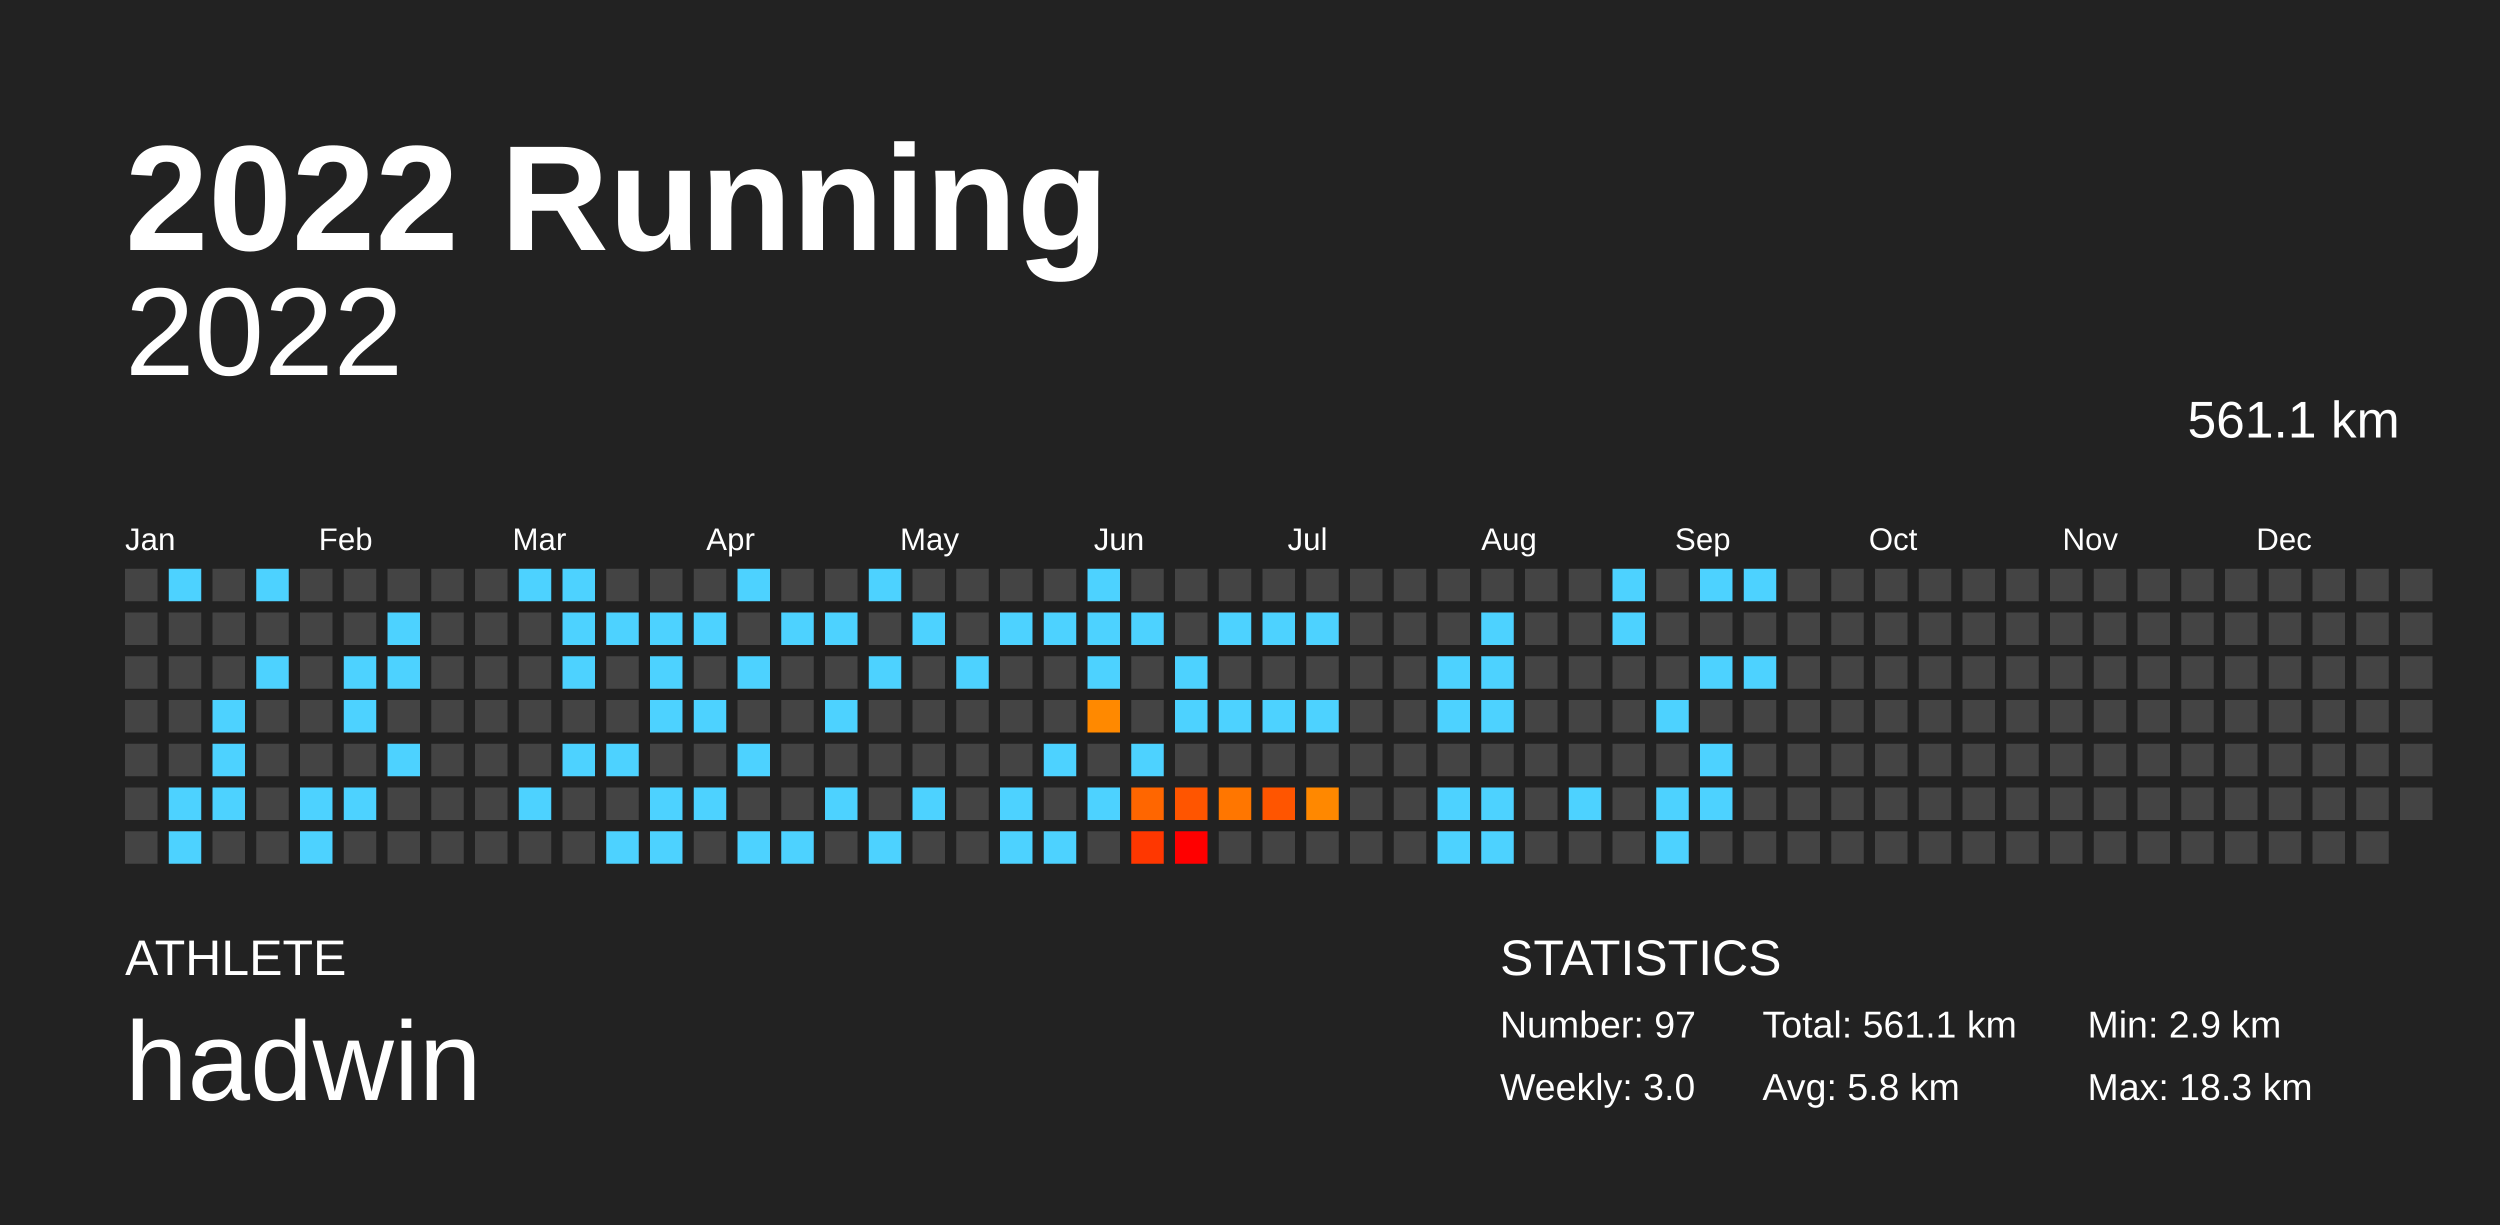
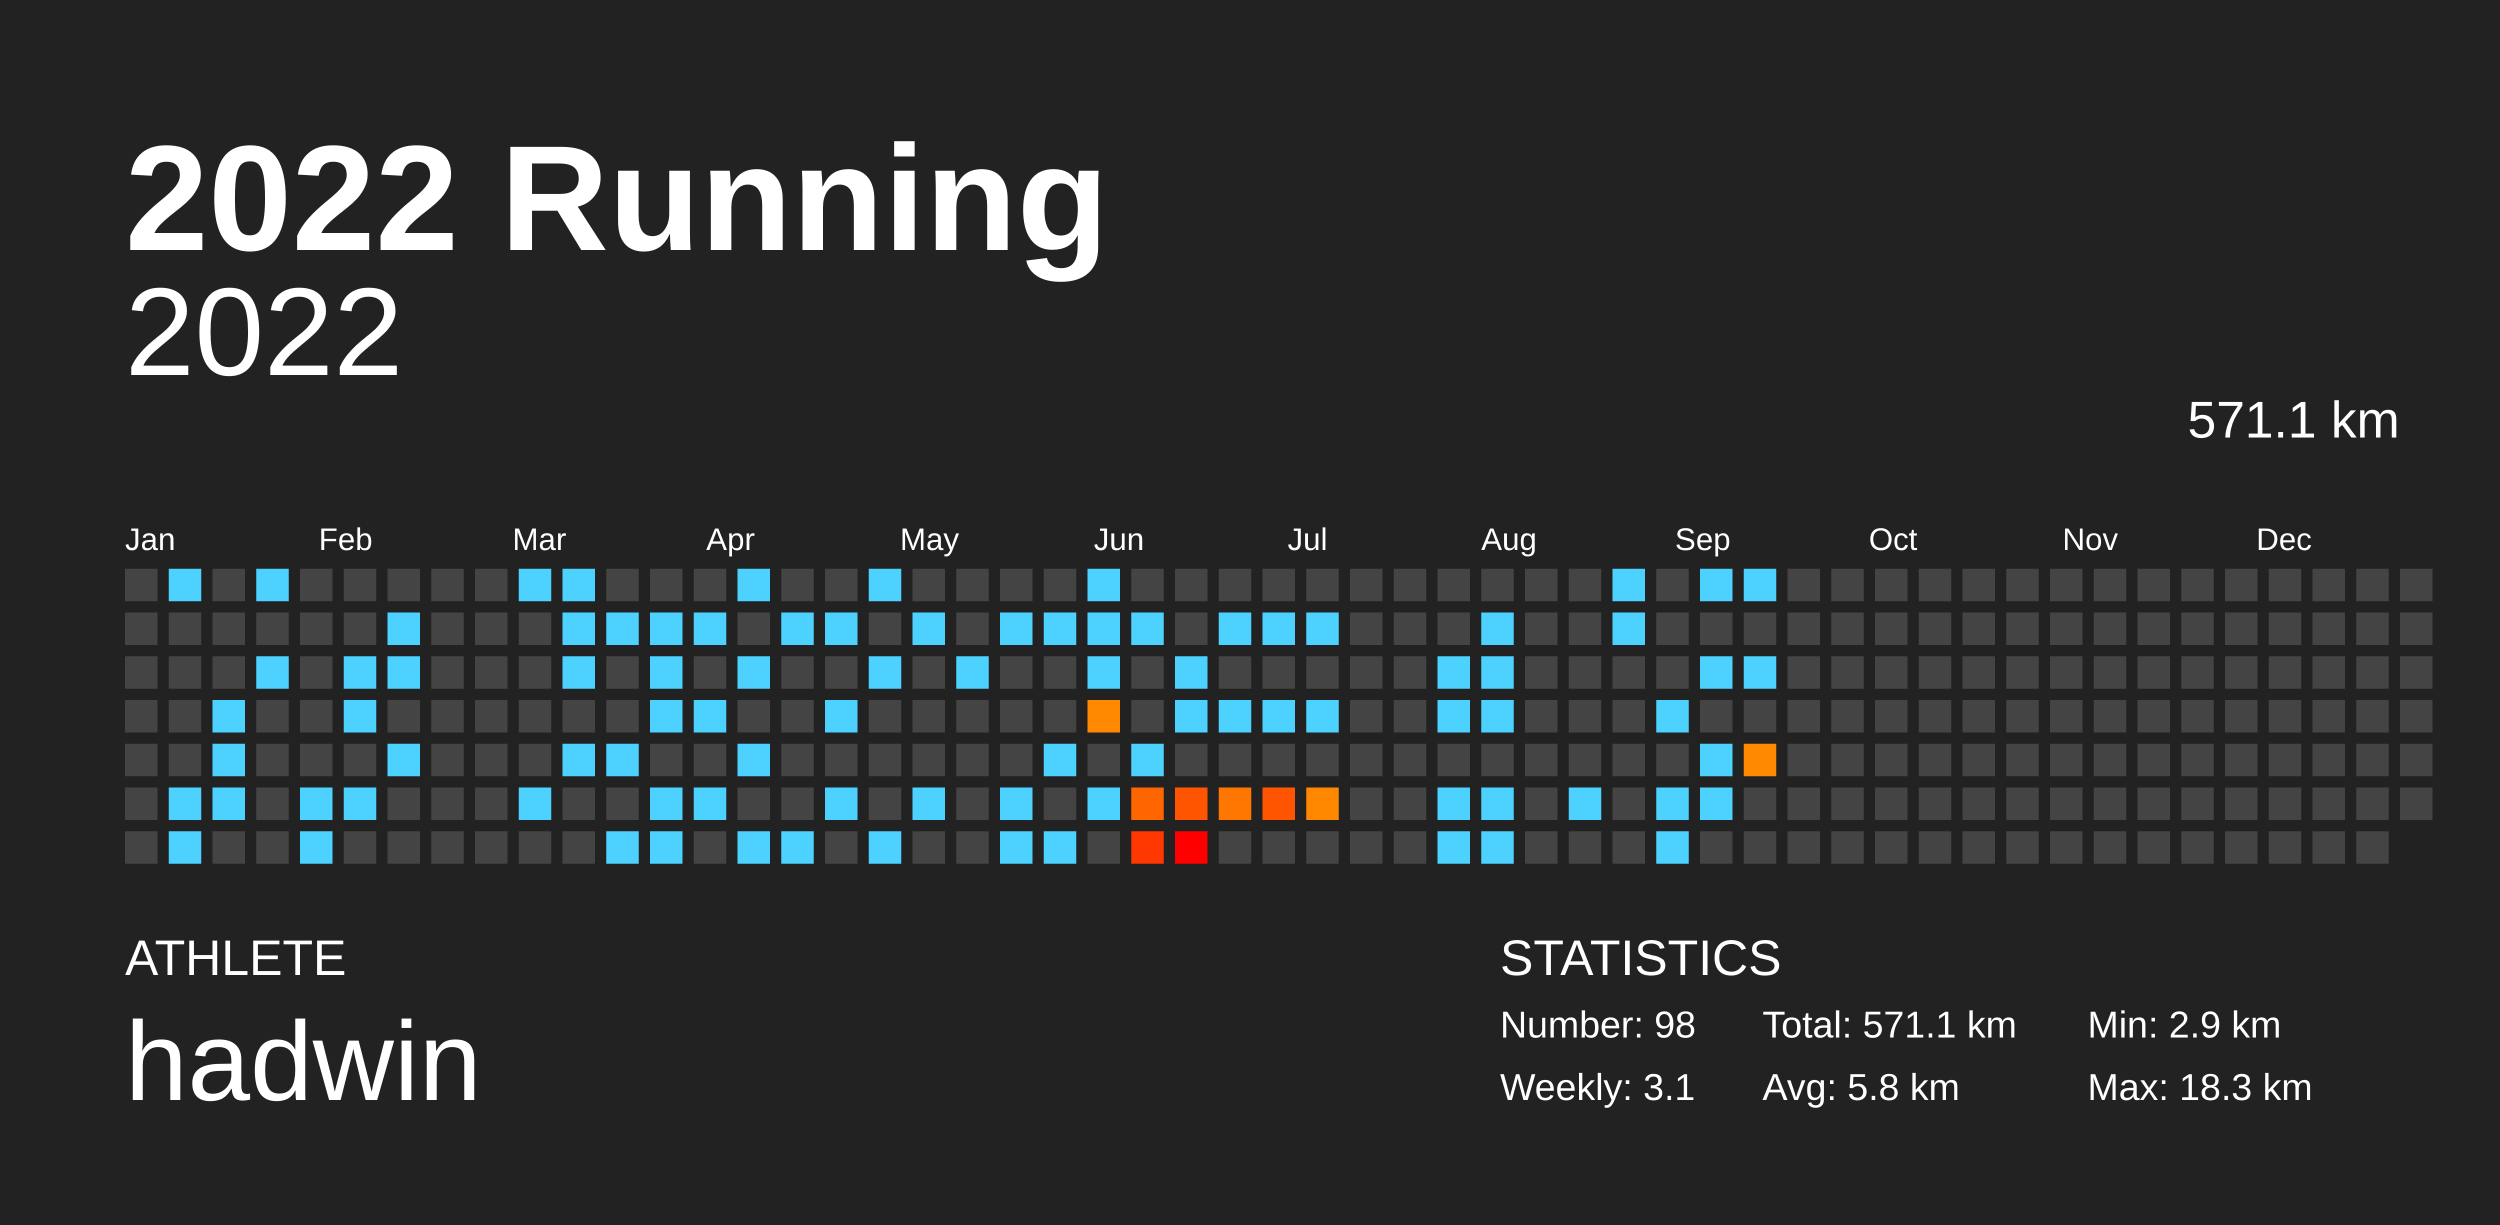
<svg xmlns="http://www.w3.org/2000/svg" baseProfile="full" height="98mm" version="1.1" viewBox="0,0,200,98" width="200mm">
  <defs />
  <rect fill="#222222" height="98" width="200" x="0" y="0" />
  <text fill="#FFFFFF" style="font-size:12px; font-family:Arial; font-weight:bold;" x="10" y="20">2022 Running</text>
  <text fill="#FFFFFF" style="font-size:4px; font-family:Arial" x="10" y="78">ATHLETE</text>
  <text fill="#FFFFFF" style="font-size:9px; font-family:Arial" x="10" y="88">hadwin</text>
  <text fill="#FFFFFF" style="font-size:4px; font-family:Arial" x="120" y="78">STATISTICS</text>
-   <text fill="#FFFFFF" style="font-size:3px; font-family:Arial" x="120" y="83">Number: 97</text>
-   <text fill="#FFFFFF" style="font-size:3px; font-family:Arial" x="120" y="88">Weekly: 3.0</text>
-   <text fill="#FFFFFF" style="font-size:3px; font-family:Arial" x="141" y="83">Total: 561.1 km</text>
+   <text fill="#FFFFFF" style="font-size:3px; font-family:Arial" x="120" y="83">Number: 98</text>
+   <text fill="#FFFFFF" style="font-size:3px; font-family:Arial" x="120" y="88">Weekly: 3.1</text>
+   <text fill="#FFFFFF" style="font-size:3px; font-family:Arial" x="141" y="83">Total: 571.1 km</text>
  <text fill="#FFFFFF" style="font-size:3px; font-family:Arial" x="141" y="88">Avg: 5.8 km</text>
  <text fill="#FFFFFF" style="font-size:3px; font-family:Arial" x="167" y="83">Min: 2.9 km</text>
  <text fill="#FFFFFF" style="font-size:3px; font-family:Arial" x="167" y="88">Max: 18.3 km</text>
  <text alignment-baseline="hanging" fill="#FFFFFF" style="font-size:10.0px; font-family:Arial;" x="10" y="30">2022</text>
-   <text alignment-baseline="hanging" fill="#FFFFFF" style="font-size:4.125px; font-family:Arial;" x="175" y="35">561.1 km</text>
+   <text alignment-baseline="hanging" fill="#FFFFFF" style="font-size:4.125px; font-family:Arial;" x="175" y="35">571.1 km</text>
  <text fill="#FFFFFF" style="font-size:2.5px; font-family:Arial" x="10.0" y="44">Jan</text>
  <text fill="#FFFFFF" style="font-size:2.5px; font-family:Arial" x="25.5" y="44">Feb</text>
  <text fill="#FFFFFF" style="font-size:2.5px; font-family:Arial" x="41.0" y="44">Mar</text>
  <text fill="#FFFFFF" style="font-size:2.5px; font-family:Arial" x="56.5" y="44">Apr</text>
  <text fill="#FFFFFF" style="font-size:2.5px; font-family:Arial" x="72.0" y="44">May</text>
  <text fill="#FFFFFF" style="font-size:2.5px; font-family:Arial" x="87.5" y="44">Jun</text>
  <text fill="#FFFFFF" style="font-size:2.5px; font-family:Arial" x="103.0" y="44">Jul</text>
  <text fill="#FFFFFF" style="font-size:2.5px; font-family:Arial" x="118.5" y="44">Aug</text>
  <text fill="#FFFFFF" style="font-size:2.5px; font-family:Arial" x="134.0" y="44">Sep</text>
  <text fill="#FFFFFF" style="font-size:2.5px; font-family:Arial" x="149.5" y="44">Oct</text>
  <text fill="#FFFFFF" style="font-size:2.5px; font-family:Arial" x="165.0" y="44">Nov</text>
  <text fill="#FFFFFF" style="font-size:2.5px; font-family:Arial" x="180.5" y="44">Dec</text>
  <rect fill="#444444" height="2.6" width="2.6" x="10.0" y="45.5" />
  <rect fill="#444444" height="2.6" width="2.6" x="10.0" y="49.0" />
  <rect fill="#444444" height="2.6" width="2.6" x="10.0" y="52.5" />
  <rect fill="#444444" height="2.6" width="2.6" x="10.0" y="56.0" />
  <rect fill="#444444" height="2.6" width="2.6" x="10.0" y="59.5" />
  <rect fill="#444444" height="2.6" width="2.6" x="10.0" y="63.0" />
  <rect fill="#444444" height="2.6" width="2.6" x="10.0" y="66.5" />
  <rect fill="#4dd2ff" height="2.6" width="2.6" x="13.5" y="45.5" />
  <rect fill="#444444" height="2.6" width="2.6" x="13.5" y="49.0" />
  <rect fill="#444444" height="2.6" width="2.6" x="13.5" y="52.5" />
  <rect fill="#444444" height="2.6" width="2.6" x="13.5" y="56.0" />
  <rect fill="#444444" height="2.6" width="2.6" x="13.5" y="59.5" />
  <rect fill="#4dd2ff" height="2.6" width="2.6" x="13.5" y="63.0" />
  <rect fill="#4dd2ff" height="2.6" width="2.6" x="13.5" y="66.5" />
  <rect fill="#444444" height="2.6" width="2.6" x="17.0" y="45.5" />
  <rect fill="#444444" height="2.6" width="2.6" x="17.0" y="49.0" />
  <rect fill="#444444" height="2.6" width="2.6" x="17.0" y="52.5" />
  <rect fill="#4dd2ff" height="2.6" width="2.6" x="17.0" y="56.0" />
  <rect fill="#4dd2ff" height="2.6" width="2.6" x="17.0" y="59.5" />
  <rect fill="#4dd2ff" height="2.6" width="2.6" x="17.0" y="63.0" />
  <rect fill="#444444" height="2.6" width="2.6" x="17.0" y="66.5" />
  <rect fill="#4dd2ff" height="2.6" width="2.6" x="20.5" y="45.5" />
  <rect fill="#444444" height="2.6" width="2.6" x="20.5" y="49.0" />
  <rect fill="#4dd2ff" height="2.6" width="2.6" x="20.5" y="52.5" />
  <rect fill="#444444" height="2.6" width="2.6" x="20.5" y="56.0" />
  <rect fill="#444444" height="2.6" width="2.6" x="20.5" y="59.5" />
  <rect fill="#444444" height="2.6" width="2.6" x="20.5" y="63.0" />
  <rect fill="#444444" height="2.6" width="2.6" x="20.5" y="66.5" />
  <rect fill="#444444" height="2.6" width="2.6" x="24.0" y="45.5" />
  <rect fill="#444444" height="2.6" width="2.6" x="24.0" y="49.0" />
  <rect fill="#444444" height="2.6" width="2.6" x="24.0" y="52.5" />
  <rect fill="#444444" height="2.6" width="2.6" x="24.0" y="56.0" />
  <rect fill="#444444" height="2.6" width="2.6" x="24.0" y="59.5" />
  <rect fill="#4dd2ff" height="2.6" width="2.6" x="24.0" y="63.0" />
  <rect fill="#4dd2ff" height="2.6" width="2.6" x="24.0" y="66.5" />
  <rect fill="#444444" height="2.6" width="2.6" x="27.5" y="45.5" />
  <rect fill="#444444" height="2.6" width="2.6" x="27.5" y="49.0" />
  <rect fill="#4dd2ff" height="2.6" width="2.6" x="27.5" y="52.5" />
  <rect fill="#4dd2ff" height="2.6" width="2.6" x="27.5" y="56.0" />
  <rect fill="#444444" height="2.6" width="2.6" x="27.5" y="59.5" />
  <rect fill="#4dd2ff" height="2.6" width="2.6" x="27.5" y="63.0" />
  <rect fill="#444444" height="2.6" width="2.6" x="27.5" y="66.5" />
  <rect fill="#444444" height="2.6" width="2.6" x="31.0" y="45.5" />
  <rect fill="#4dd2ff" height="2.6" width="2.6" x="31.0" y="49.0" />
  <rect fill="#4dd2ff" height="2.6" width="2.6" x="31.0" y="52.5" />
  <rect fill="#444444" height="2.6" width="2.6" x="31.0" y="56.0" />
  <rect fill="#4dd2ff" height="2.6" width="2.6" x="31.0" y="59.5" />
  <rect fill="#444444" height="2.6" width="2.6" x="31.0" y="63.0" />
  <rect fill="#444444" height="2.6" width="2.6" x="31.0" y="66.5" />
  <rect fill="#444444" height="2.6" width="2.6" x="34.5" y="45.5" />
  <rect fill="#444444" height="2.6" width="2.6" x="34.5" y="49.0" />
  <rect fill="#444444" height="2.6" width="2.6" x="34.5" y="52.5" />
  <rect fill="#444444" height="2.6" width="2.6" x="34.5" y="56.0" />
  <rect fill="#444444" height="2.6" width="2.6" x="34.5" y="59.5" />
  <rect fill="#444444" height="2.6" width="2.6" x="34.5" y="63.0" />
  <rect fill="#444444" height="2.6" width="2.6" x="34.5" y="66.5" />
  <rect fill="#444444" height="2.6" width="2.6" x="38.0" y="45.5" />
  <rect fill="#444444" height="2.6" width="2.6" x="38.0" y="49.0" />
  <rect fill="#444444" height="2.6" width="2.6" x="38.0" y="52.5" />
  <rect fill="#444444" height="2.6" width="2.6" x="38.0" y="56.0" />
  <rect fill="#444444" height="2.6" width="2.6" x="38.0" y="59.5" />
  <rect fill="#444444" height="2.6" width="2.6" x="38.0" y="63.0" />
  <rect fill="#444444" height="2.6" width="2.6" x="38.0" y="66.5" />
  <rect fill="#4dd2ff" height="2.6" width="2.6" x="41.5" y="45.5" />
  <rect fill="#444444" height="2.6" width="2.6" x="41.5" y="49.0" />
  <rect fill="#444444" height="2.6" width="2.6" x="41.5" y="52.5" />
  <rect fill="#444444" height="2.6" width="2.6" x="41.5" y="56.0" />
  <rect fill="#444444" height="2.6" width="2.6" x="41.5" y="59.5" />
  <rect fill="#4dd2ff" height="2.6" width="2.6" x="41.5" y="63.0" />
  <rect fill="#444444" height="2.6" width="2.6" x="41.5" y="66.5" />
  <rect fill="#4dd2ff" height="2.6" width="2.6" x="45.0" y="45.5" />
  <rect fill="#4dd2ff" height="2.6" width="2.6" x="45.0" y="49.0" />
  <rect fill="#4dd2ff" height="2.6" width="2.6" x="45.0" y="52.5" />
  <rect fill="#444444" height="2.6" width="2.6" x="45.0" y="56.0" />
  <rect fill="#4dd2ff" height="2.6" width="2.6" x="45.0" y="59.5" />
  <rect fill="#444444" height="2.6" width="2.6" x="45.0" y="63.0" />
  <rect fill="#444444" height="2.6" width="2.6" x="45.0" y="66.5" />
  <rect fill="#444444" height="2.6" width="2.6" x="48.5" y="45.5" />
  <rect fill="#4dd2ff" height="2.6" width="2.6" x="48.5" y="49.0" />
  <rect fill="#444444" height="2.6" width="2.6" x="48.5" y="52.5" />
  <rect fill="#444444" height="2.6" width="2.6" x="48.5" y="56.0" />
  <rect fill="#4dd2ff" height="2.6" width="2.6" x="48.5" y="59.5" />
  <rect fill="#444444" height="2.6" width="2.6" x="48.5" y="63.0" />
  <rect fill="#4dd2ff" height="2.6" width="2.6" x="48.5" y="66.5" />
  <rect fill="#444444" height="2.6" width="2.6" x="52.0" y="45.5" />
  <rect fill="#4dd2ff" height="2.6" width="2.6" x="52.0" y="49.0" />
  <rect fill="#4dd2ff" height="2.6" width="2.6" x="52.0" y="52.5" />
  <rect fill="#4dd2ff" height="2.6" width="2.6" x="52.0" y="56.0" />
  <rect fill="#444444" height="2.6" width="2.6" x="52.0" y="59.5" />
  <rect fill="#4dd2ff" height="2.6" width="2.6" x="52.0" y="63.0" />
  <rect fill="#4dd2ff" height="2.6" width="2.6" x="52.0" y="66.5" />
  <rect fill="#444444" height="2.6" width="2.6" x="55.5" y="45.5" />
  <rect fill="#4dd2ff" height="2.6" width="2.6" x="55.5" y="49.0" />
  <rect fill="#444444" height="2.6" width="2.6" x="55.5" y="52.5" />
  <rect fill="#4dd2ff" height="2.6" width="2.6" x="55.5" y="56.0" />
  <rect fill="#444444" height="2.6" width="2.6" x="55.5" y="59.5" />
  <rect fill="#4dd2ff" height="2.6" width="2.6" x="55.5" y="63.0" />
  <rect fill="#444444" height="2.6" width="2.6" x="55.5" y="66.5" />
  <rect fill="#4dd2ff" height="2.6" width="2.6" x="59.0" y="45.5" />
  <rect fill="#444444" height="2.6" width="2.6" x="59.0" y="49.0" />
  <rect fill="#4dd2ff" height="2.6" width="2.6" x="59.0" y="52.5" />
  <rect fill="#444444" height="2.6" width="2.6" x="59.0" y="56.0" />
  <rect fill="#4dd2ff" height="2.6" width="2.6" x="59.0" y="59.5" />
  <rect fill="#444444" height="2.6" width="2.6" x="59.0" y="63.0" />
  <rect fill="#4dd2ff" height="2.6" width="2.6" x="59.0" y="66.5" />
  <rect fill="#444444" height="2.6" width="2.6" x="62.5" y="45.5" />
  <rect fill="#4dd2ff" height="2.6" width="2.6" x="62.5" y="49.0" />
  <rect fill="#444444" height="2.6" width="2.6" x="62.5" y="52.5" />
  <rect fill="#444444" height="2.6" width="2.6" x="62.5" y="56.0" />
  <rect fill="#444444" height="2.6" width="2.6" x="62.5" y="59.5" />
  <rect fill="#444444" height="2.6" width="2.6" x="62.5" y="63.0" />
  <rect fill="#4dd2ff" height="2.6" width="2.6" x="62.5" y="66.5" />
  <rect fill="#444444" height="2.6" width="2.6" x="66.0" y="45.5" />
  <rect fill="#4dd2ff" height="2.6" width="2.6" x="66.0" y="49.0" />
  <rect fill="#444444" height="2.6" width="2.6" x="66.0" y="52.5" />
  <rect fill="#4dd2ff" height="2.6" width="2.6" x="66.0" y="56.0" />
  <rect fill="#444444" height="2.6" width="2.6" x="66.0" y="59.5" />
  <rect fill="#4dd2ff" height="2.6" width="2.6" x="66.0" y="63.0" />
  <rect fill="#444444" height="2.6" width="2.6" x="66.0" y="66.5" />
  <rect fill="#4dd2ff" height="2.6" width="2.6" x="69.5" y="45.5" />
  <rect fill="#444444" height="2.6" width="2.6" x="69.5" y="49.0" />
  <rect fill="#4dd2ff" height="2.6" width="2.6" x="69.5" y="52.5" />
  <rect fill="#444444" height="2.6" width="2.6" x="69.5" y="56.0" />
  <rect fill="#444444" height="2.6" width="2.6" x="69.5" y="59.5" />
  <rect fill="#444444" height="2.6" width="2.6" x="69.5" y="63.0" />
  <rect fill="#4dd2ff" height="2.6" width="2.6" x="69.5" y="66.5" />
  <rect fill="#444444" height="2.6" width="2.6" x="73.0" y="45.5" />
  <rect fill="#4dd2ff" height="2.6" width="2.6" x="73.0" y="49.0" />
  <rect fill="#444444" height="2.6" width="2.6" x="73.0" y="52.5" />
  <rect fill="#444444" height="2.6" width="2.6" x="73.0" y="56.0" />
  <rect fill="#444444" height="2.6" width="2.6" x="73.0" y="59.5" />
  <rect fill="#4dd2ff" height="2.6" width="2.6" x="73.0" y="63.0" />
  <rect fill="#444444" height="2.6" width="2.6" x="73.0" y="66.5" />
  <rect fill="#444444" height="2.6" width="2.6" x="76.5" y="45.5" />
  <rect fill="#444444" height="2.6" width="2.6" x="76.5" y="49.0" />
  <rect fill="#4dd2ff" height="2.6" width="2.6" x="76.5" y="52.5" />
  <rect fill="#444444" height="2.6" width="2.6" x="76.5" y="56.0" />
  <rect fill="#444444" height="2.6" width="2.6" x="76.5" y="59.5" />
  <rect fill="#444444" height="2.6" width="2.6" x="76.5" y="63.0" />
  <rect fill="#444444" height="2.6" width="2.6" x="76.5" y="66.5" />
  <rect fill="#444444" height="2.6" width="2.6" x="80.0" y="45.5" />
  <rect fill="#4dd2ff" height="2.6" width="2.6" x="80.0" y="49.0" />
  <rect fill="#444444" height="2.6" width="2.6" x="80.0" y="52.5" />
  <rect fill="#444444" height="2.6" width="2.6" x="80.0" y="56.0" />
  <rect fill="#444444" height="2.6" width="2.6" x="80.0" y="59.5" />
  <rect fill="#4dd2ff" height="2.6" width="2.6" x="80.0" y="63.0" />
  <rect fill="#4dd2ff" height="2.6" width="2.6" x="80.0" y="66.5" />
  <rect fill="#444444" height="2.6" width="2.6" x="83.5" y="45.5" />
  <rect fill="#4dd2ff" height="2.6" width="2.6" x="83.5" y="49.0" />
  <rect fill="#444444" height="2.6" width="2.6" x="83.5" y="52.5" />
  <rect fill="#444444" height="2.6" width="2.6" x="83.5" y="56.0" />
  <rect fill="#4dd2ff" height="2.6" width="2.6" x="83.5" y="59.5" />
  <rect fill="#444444" height="2.6" width="2.6" x="83.5" y="63.0" />
  <rect fill="#4dd2ff" height="2.6" width="2.6" x="83.5" y="66.5" />
  <rect fill="#4dd2ff" height="2.6" width="2.6" x="87.0" y="45.5" />
  <rect fill="#4dd2ff" height="2.6" width="2.6" x="87.0" y="49.0" />
  <rect fill="#4dd2ff" height="2.6" width="2.6" x="87.0" y="52.5" />
  <rect fill="#ff8900" height="2.6" width="2.6" x="87.0" y="56.0" />
  <rect fill="#444444" height="2.6" width="2.6" x="87.0" y="59.5" />
  <rect fill="#4dd2ff" height="2.6" width="2.6" x="87.0" y="63.0" />
  <rect fill="#444444" height="2.6" width="2.6" x="87.0" y="66.5" />
  <rect fill="#444444" height="2.6" width="2.6" x="90.5" y="45.5" />
  <rect fill="#4dd2ff" height="2.6" width="2.6" x="90.5" y="49.0" />
  <rect fill="#444444" height="2.6" width="2.6" x="90.5" y="52.5" />
  <rect fill="#444444" height="2.6" width="2.6" x="90.5" y="56.0" />
  <rect fill="#4dd2ff" height="2.6" width="2.6" x="90.5" y="59.5" />
  <rect fill="#ff6600" height="2.6" width="2.6" x="90.5" y="63.0" />
  <rect fill="#ff3700" height="2.6" width="2.6" x="90.5" y="66.5" />
  <rect fill="#444444" height="2.6" width="2.6" x="94.0" y="45.5" />
  <rect fill="#444444" height="2.6" width="2.6" x="94.0" y="49.0" />
  <rect fill="#4dd2ff" height="2.6" width="2.6" x="94.0" y="52.5" />
  <rect fill="#4dd2ff" height="2.6" width="2.6" x="94.0" y="56.0" />
  <rect fill="#444444" height="2.6" width="2.6" x="94.0" y="59.5" />
  <rect fill="#ff5500" height="2.6" width="2.6" x="94.0" y="63.0" />
  <rect fill="#ff0000" height="2.6" width="2.6" x="94.0" y="66.5" />
  <rect fill="#444444" height="2.6" width="2.6" x="97.5" y="45.5" />
  <rect fill="#4dd2ff" height="2.6" width="2.6" x="97.5" y="49.0" />
  <rect fill="#444444" height="2.6" width="2.6" x="97.5" y="52.5" />
  <rect fill="#4dd2ff" height="2.6" width="2.6" x="97.5" y="56.0" />
  <rect fill="#444444" height="2.6" width="2.6" x="97.5" y="59.5" />
  <rect fill="#ff7600" height="2.6" width="2.6" x="97.5" y="63.0" />
  <rect fill="#444444" height="2.6" width="2.6" x="97.5" y="66.5" />
  <rect fill="#444444" height="2.6" width="2.6" x="101.0" y="45.5" />
  <rect fill="#4dd2ff" height="2.6" width="2.6" x="101.0" y="49.0" />
  <rect fill="#444444" height="2.6" width="2.6" x="101.0" y="52.5" />
  <rect fill="#4dd2ff" height="2.6" width="2.6" x="101.0" y="56.0" />
  <rect fill="#444444" height="2.6" width="2.6" x="101.0" y="59.5" />
  <rect fill="#ff5500" height="2.6" width="2.6" x="101.0" y="63.0" />
  <rect fill="#444444" height="2.6" width="2.6" x="101.0" y="66.5" />
  <rect fill="#444444" height="2.6" width="2.6" x="104.5" y="45.5" />
  <rect fill="#4dd2ff" height="2.6" width="2.6" x="104.5" y="49.0" />
  <rect fill="#444444" height="2.6" width="2.6" x="104.5" y="52.5" />
  <rect fill="#4dd2ff" height="2.6" width="2.6" x="104.5" y="56.0" />
  <rect fill="#444444" height="2.6" width="2.6" x="104.5" y="59.5" />
  <rect fill="#ff8800" height="2.6" width="2.6" x="104.5" y="63.0" />
  <rect fill="#444444" height="2.6" width="2.6" x="104.5" y="66.5" />
  <rect fill="#444444" height="2.6" width="2.6" x="108.0" y="45.5" />
  <rect fill="#444444" height="2.6" width="2.6" x="108.0" y="49.0" />
  <rect fill="#444444" height="2.6" width="2.6" x="108.0" y="52.5" />
  <rect fill="#444444" height="2.6" width="2.6" x="108.0" y="56.0" />
  <rect fill="#444444" height="2.6" width="2.6" x="108.0" y="59.5" />
  <rect fill="#444444" height="2.6" width="2.6" x="108.0" y="63.0" />
  <rect fill="#444444" height="2.6" width="2.6" x="108.0" y="66.5" />
  <rect fill="#444444" height="2.6" width="2.6" x="111.5" y="45.5" />
  <rect fill="#444444" height="2.6" width="2.6" x="111.5" y="49.0" />
  <rect fill="#444444" height="2.6" width="2.6" x="111.5" y="52.5" />
  <rect fill="#444444" height="2.6" width="2.6" x="111.5" y="56.0" />
  <rect fill="#444444" height="2.6" width="2.6" x="111.5" y="59.5" />
  <rect fill="#444444" height="2.6" width="2.6" x="111.5" y="63.0" />
  <rect fill="#444444" height="2.6" width="2.6" x="111.5" y="66.5" />
  <rect fill="#444444" height="2.6" width="2.6" x="115.0" y="45.5" />
  <rect fill="#444444" height="2.6" width="2.6" x="115.0" y="49.0" />
  <rect fill="#4dd2ff" height="2.6" width="2.6" x="115.0" y="52.5" />
  <rect fill="#4dd2ff" height="2.6" width="2.6" x="115.0" y="56.0" />
  <rect fill="#444444" height="2.6" width="2.6" x="115.0" y="59.5" />
  <rect fill="#4dd2ff" height="2.6" width="2.6" x="115.0" y="63.0" />
  <rect fill="#4dd2ff" height="2.6" width="2.6" x="115.0" y="66.5" />
  <rect fill="#444444" height="2.6" width="2.6" x="118.5" y="45.5" />
  <rect fill="#4dd2ff" height="2.6" width="2.6" x="118.5" y="49.0" />
  <rect fill="#4dd2ff" height="2.6" width="2.6" x="118.5" y="52.5" />
  <rect fill="#4dd2ff" height="2.6" width="2.6" x="118.5" y="56.0" />
  <rect fill="#444444" height="2.6" width="2.6" x="118.5" y="59.5" />
  <rect fill="#4dd2ff" height="2.6" width="2.6" x="118.5" y="63.0" />
  <rect fill="#4dd2ff" height="2.6" width="2.6" x="118.5" y="66.5" />
  <rect fill="#444444" height="2.6" width="2.6" x="122.0" y="45.5" />
  <rect fill="#444444" height="2.6" width="2.6" x="122.0" y="49.0" />
  <rect fill="#444444" height="2.6" width="2.6" x="122.0" y="52.5" />
  <rect fill="#444444" height="2.6" width="2.6" x="122.0" y="56.0" />
  <rect fill="#444444" height="2.6" width="2.6" x="122.0" y="59.5" />
  <rect fill="#444444" height="2.6" width="2.6" x="122.0" y="63.0" />
  <rect fill="#444444" height="2.6" width="2.6" x="122.0" y="66.5" />
  <rect fill="#444444" height="2.6" width="2.6" x="125.5" y="45.5" />
  <rect fill="#444444" height="2.6" width="2.6" x="125.5" y="49.0" />
  <rect fill="#444444" height="2.6" width="2.6" x="125.5" y="52.5" />
  <rect fill="#444444" height="2.6" width="2.6" x="125.5" y="56.0" />
  <rect fill="#444444" height="2.6" width="2.6" x="125.5" y="59.5" />
  <rect fill="#4dd2ff" height="2.6" width="2.6" x="125.5" y="63.0" />
  <rect fill="#444444" height="2.6" width="2.6" x="125.5" y="66.5" />
  <rect fill="#4dd2ff" height="2.6" width="2.6" x="129.0" y="45.5" />
  <rect fill="#4dd2ff" height="2.6" width="2.6" x="129.0" y="49.0" />
  <rect fill="#444444" height="2.6" width="2.6" x="129.0" y="52.5" />
  <rect fill="#444444" height="2.6" width="2.6" x="129.0" y="56.0" />
  <rect fill="#444444" height="2.6" width="2.6" x="129.0" y="59.5" />
  <rect fill="#444444" height="2.6" width="2.6" x="129.0" y="63.0" />
  <rect fill="#444444" height="2.6" width="2.6" x="129.0" y="66.5" />
  <rect fill="#444444" height="2.6" width="2.6" x="132.5" y="45.5" />
  <rect fill="#444444" height="2.6" width="2.6" x="132.5" y="49.0" />
  <rect fill="#444444" height="2.6" width="2.6" x="132.5" y="52.5" />
  <rect fill="#4dd2ff" height="2.6" width="2.6" x="132.5" y="56.0" />
  <rect fill="#444444" height="2.6" width="2.6" x="132.5" y="59.5" />
  <rect fill="#4dd2ff" height="2.6" width="2.6" x="132.5" y="63.0" />
  <rect fill="#4dd2ff" height="2.6" width="2.6" x="132.5" y="66.5" />
  <rect fill="#4dd2ff" height="2.6" width="2.6" x="136.0" y="45.5" />
  <rect fill="#444444" height="2.6" width="2.6" x="136.0" y="49.0" />
  <rect fill="#4dd2ff" height="2.6" width="2.6" x="136.0" y="52.5" />
  <rect fill="#444444" height="2.6" width="2.6" x="136.0" y="56.0" />
  <rect fill="#4dd2ff" height="2.6" width="2.6" x="136.0" y="59.5" />
  <rect fill="#4dd2ff" height="2.6" width="2.6" x="136.0" y="63.0" />
  <rect fill="#444444" height="2.6" width="2.6" x="136.0" y="66.5" />
  <rect fill="#4dd2ff" height="2.6" width="2.6" x="139.5" y="45.5" />
  <rect fill="#444444" height="2.6" width="2.6" x="139.5" y="49.0" />
  <rect fill="#4dd2ff" height="2.6" width="2.6" x="139.5" y="52.5" />
  <rect fill="#444444" height="2.6" width="2.6" x="139.5" y="56.0" />
-   <rect fill="#444444" height="2.6" width="2.6" x="139.5" y="59.5" />
+   <rect fill="#ff8900" height="2.6" width="2.6" x="139.5" y="59.5" />
  <rect fill="#444444" height="2.6" width="2.6" x="139.5" y="63.0" />
  <rect fill="#444444" height="2.6" width="2.6" x="139.5" y="66.5" />
  <rect fill="#444444" height="2.6" width="2.6" x="143.0" y="45.5" />
  <rect fill="#444444" height="2.6" width="2.6" x="143.0" y="49.0" />
  <rect fill="#444444" height="2.6" width="2.6" x="143.0" y="52.5" />
  <rect fill="#444444" height="2.6" width="2.6" x="143.0" y="56.0" />
  <rect fill="#444444" height="2.6" width="2.6" x="143.0" y="59.5" />
  <rect fill="#444444" height="2.6" width="2.6" x="143.0" y="63.0" />
  <rect fill="#444444" height="2.6" width="2.6" x="143.0" y="66.5" />
  <rect fill="#444444" height="2.6" width="2.6" x="146.5" y="45.5" />
  <rect fill="#444444" height="2.6" width="2.6" x="146.5" y="49.0" />
  <rect fill="#444444" height="2.6" width="2.6" x="146.5" y="52.5" />
  <rect fill="#444444" height="2.6" width="2.6" x="146.5" y="56.0" />
  <rect fill="#444444" height="2.6" width="2.6" x="146.5" y="59.5" />
  <rect fill="#444444" height="2.6" width="2.6" x="146.5" y="63.0" />
  <rect fill="#444444" height="2.6" width="2.6" x="146.5" y="66.5" />
  <rect fill="#444444" height="2.6" width="2.6" x="150.0" y="45.5" />
  <rect fill="#444444" height="2.6" width="2.6" x="150.0" y="49.0" />
  <rect fill="#444444" height="2.6" width="2.6" x="150.0" y="52.5" />
  <rect fill="#444444" height="2.6" width="2.6" x="150.0" y="56.0" />
  <rect fill="#444444" height="2.6" width="2.6" x="150.0" y="59.5" />
  <rect fill="#444444" height="2.6" width="2.6" x="150.0" y="63.0" />
  <rect fill="#444444" height="2.6" width="2.6" x="150.0" y="66.5" />
  <rect fill="#444444" height="2.6" width="2.6" x="153.5" y="45.5" />
  <rect fill="#444444" height="2.6" width="2.6" x="153.5" y="49.0" />
  <rect fill="#444444" height="2.6" width="2.6" x="153.5" y="52.5" />
  <rect fill="#444444" height="2.6" width="2.6" x="153.5" y="56.0" />
  <rect fill="#444444" height="2.6" width="2.6" x="153.5" y="59.5" />
  <rect fill="#444444" height="2.6" width="2.6" x="153.5" y="63.0" />
  <rect fill="#444444" height="2.6" width="2.6" x="153.5" y="66.5" />
  <rect fill="#444444" height="2.6" width="2.6" x="157.0" y="45.5" />
  <rect fill="#444444" height="2.6" width="2.6" x="157.0" y="49.0" />
  <rect fill="#444444" height="2.6" width="2.6" x="157.0" y="52.5" />
  <rect fill="#444444" height="2.6" width="2.6" x="157.0" y="56.0" />
  <rect fill="#444444" height="2.6" width="2.6" x="157.0" y="59.5" />
  <rect fill="#444444" height="2.6" width="2.6" x="157.0" y="63.0" />
  <rect fill="#444444" height="2.6" width="2.6" x="157.0" y="66.5" />
  <rect fill="#444444" height="2.6" width="2.6" x="160.5" y="45.5" />
  <rect fill="#444444" height="2.6" width="2.6" x="160.5" y="49.0" />
  <rect fill="#444444" height="2.6" width="2.6" x="160.5" y="52.5" />
  <rect fill="#444444" height="2.6" width="2.6" x="160.5" y="56.0" />
  <rect fill="#444444" height="2.6" width="2.6" x="160.5" y="59.5" />
  <rect fill="#444444" height="2.6" width="2.6" x="160.5" y="63.0" />
  <rect fill="#444444" height="2.6" width="2.6" x="160.5" y="66.5" />
  <rect fill="#444444" height="2.6" width="2.6" x="164.0" y="45.5" />
  <rect fill="#444444" height="2.6" width="2.6" x="164.0" y="49.0" />
  <rect fill="#444444" height="2.6" width="2.6" x="164.0" y="52.5" />
  <rect fill="#444444" height="2.6" width="2.6" x="164.0" y="56.0" />
  <rect fill="#444444" height="2.6" width="2.6" x="164.0" y="59.5" />
  <rect fill="#444444" height="2.6" width="2.6" x="164.0" y="63.0" />
  <rect fill="#444444" height="2.6" width="2.6" x="164.0" y="66.5" />
  <rect fill="#444444" height="2.6" width="2.6" x="167.5" y="45.5" />
  <rect fill="#444444" height="2.6" width="2.6" x="167.5" y="49.0" />
  <rect fill="#444444" height="2.6" width="2.6" x="167.5" y="52.5" />
  <rect fill="#444444" height="2.6" width="2.6" x="167.5" y="56.0" />
  <rect fill="#444444" height="2.6" width="2.6" x="167.5" y="59.5" />
  <rect fill="#444444" height="2.6" width="2.6" x="167.5" y="63.0" />
  <rect fill="#444444" height="2.6" width="2.6" x="167.5" y="66.5" />
  <rect fill="#444444" height="2.6" width="2.6" x="171.0" y="45.5" />
  <rect fill="#444444" height="2.6" width="2.6" x="171.0" y="49.0" />
  <rect fill="#444444" height="2.6" width="2.6" x="171.0" y="52.5" />
  <rect fill="#444444" height="2.6" width="2.6" x="171.0" y="56.0" />
  <rect fill="#444444" height="2.6" width="2.6" x="171.0" y="59.5" />
  <rect fill="#444444" height="2.6" width="2.6" x="171.0" y="63.0" />
  <rect fill="#444444" height="2.6" width="2.6" x="171.0" y="66.5" />
  <rect fill="#444444" height="2.6" width="2.6" x="174.5" y="45.5" />
  <rect fill="#444444" height="2.6" width="2.6" x="174.5" y="49.0" />
  <rect fill="#444444" height="2.6" width="2.6" x="174.5" y="52.5" />
  <rect fill="#444444" height="2.6" width="2.6" x="174.5" y="56.0" />
  <rect fill="#444444" height="2.6" width="2.6" x="174.5" y="59.5" />
  <rect fill="#444444" height="2.6" width="2.6" x="174.5" y="63.0" />
  <rect fill="#444444" height="2.6" width="2.6" x="174.5" y="66.5" />
  <rect fill="#444444" height="2.6" width="2.6" x="178.0" y="45.5" />
  <rect fill="#444444" height="2.6" width="2.6" x="178.0" y="49.0" />
  <rect fill="#444444" height="2.6" width="2.6" x="178.0" y="52.5" />
  <rect fill="#444444" height="2.6" width="2.6" x="178.0" y="56.0" />
  <rect fill="#444444" height="2.6" width="2.6" x="178.0" y="59.5" />
  <rect fill="#444444" height="2.6" width="2.6" x="178.0" y="63.0" />
  <rect fill="#444444" height="2.6" width="2.6" x="178.0" y="66.5" />
  <rect fill="#444444" height="2.6" width="2.6" x="181.5" y="45.5" />
  <rect fill="#444444" height="2.6" width="2.6" x="181.5" y="49.0" />
  <rect fill="#444444" height="2.6" width="2.6" x="181.5" y="52.5" />
  <rect fill="#444444" height="2.6" width="2.6" x="181.5" y="56.0" />
  <rect fill="#444444" height="2.6" width="2.6" x="181.5" y="59.5" />
  <rect fill="#444444" height="2.6" width="2.6" x="181.5" y="63.0" />
  <rect fill="#444444" height="2.6" width="2.6" x="181.5" y="66.5" />
  <rect fill="#444444" height="2.6" width="2.6" x="185.0" y="45.5" />
  <rect fill="#444444" height="2.6" width="2.6" x="185.0" y="49.0" />
  <rect fill="#444444" height="2.6" width="2.6" x="185.0" y="52.5" />
  <rect fill="#444444" height="2.6" width="2.6" x="185.0" y="56.0" />
  <rect fill="#444444" height="2.6" width="2.6" x="185.0" y="59.5" />
  <rect fill="#444444" height="2.6" width="2.6" x="185.0" y="63.0" />
  <rect fill="#444444" height="2.6" width="2.6" x="185.0" y="66.5" />
  <rect fill="#444444" height="2.6" width="2.6" x="188.5" y="45.5" />
  <rect fill="#444444" height="2.6" width="2.6" x="188.5" y="49.0" />
  <rect fill="#444444" height="2.6" width="2.6" x="188.5" y="52.5" />
  <rect fill="#444444" height="2.6" width="2.6" x="188.5" y="56.0" />
  <rect fill="#444444" height="2.6" width="2.6" x="188.5" y="59.5" />
  <rect fill="#444444" height="2.6" width="2.6" x="188.5" y="63.0" />
  <rect fill="#444444" height="2.6" width="2.6" x="188.5" y="66.5" />
  <rect fill="#444444" height="2.6" width="2.6" x="192.0" y="45.5" />
  <rect fill="#444444" height="2.6" width="2.6" x="192.0" y="49.0" />
  <rect fill="#444444" height="2.6" width="2.6" x="192.0" y="52.5" />
  <rect fill="#444444" height="2.6" width="2.6" x="192.0" y="56.0" />
  <rect fill="#444444" height="2.6" width="2.6" x="192.0" y="59.5" />
  <rect fill="#444444" height="2.6" width="2.6" x="192.0" y="63.0" />
</svg>
